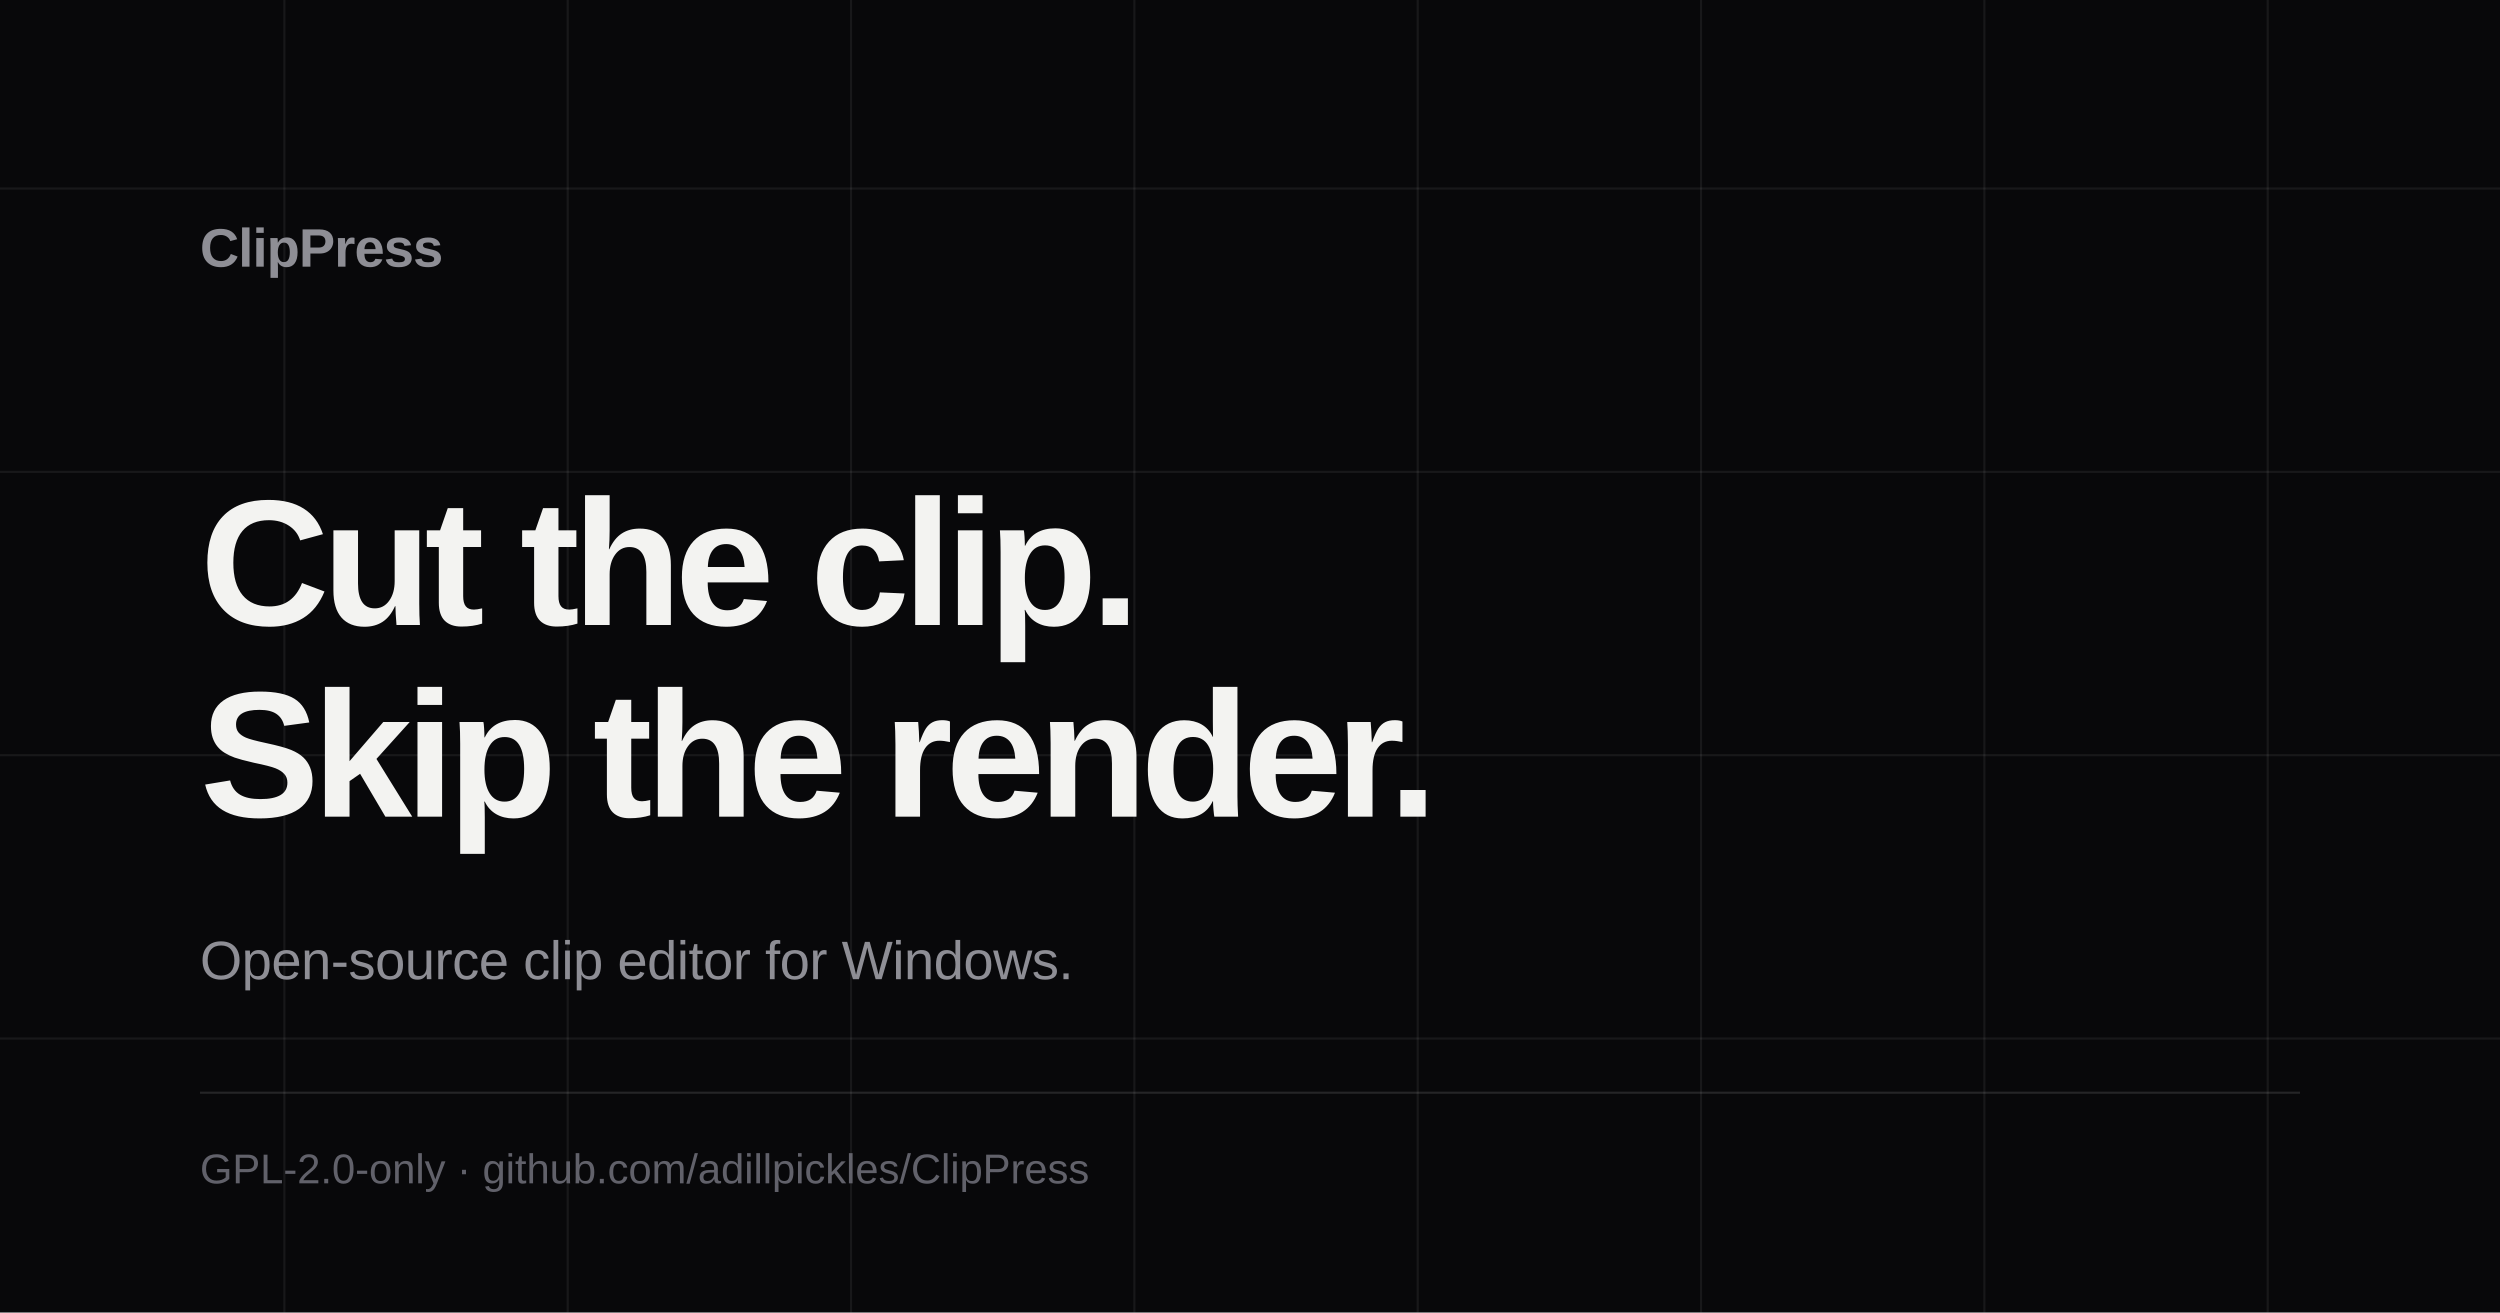
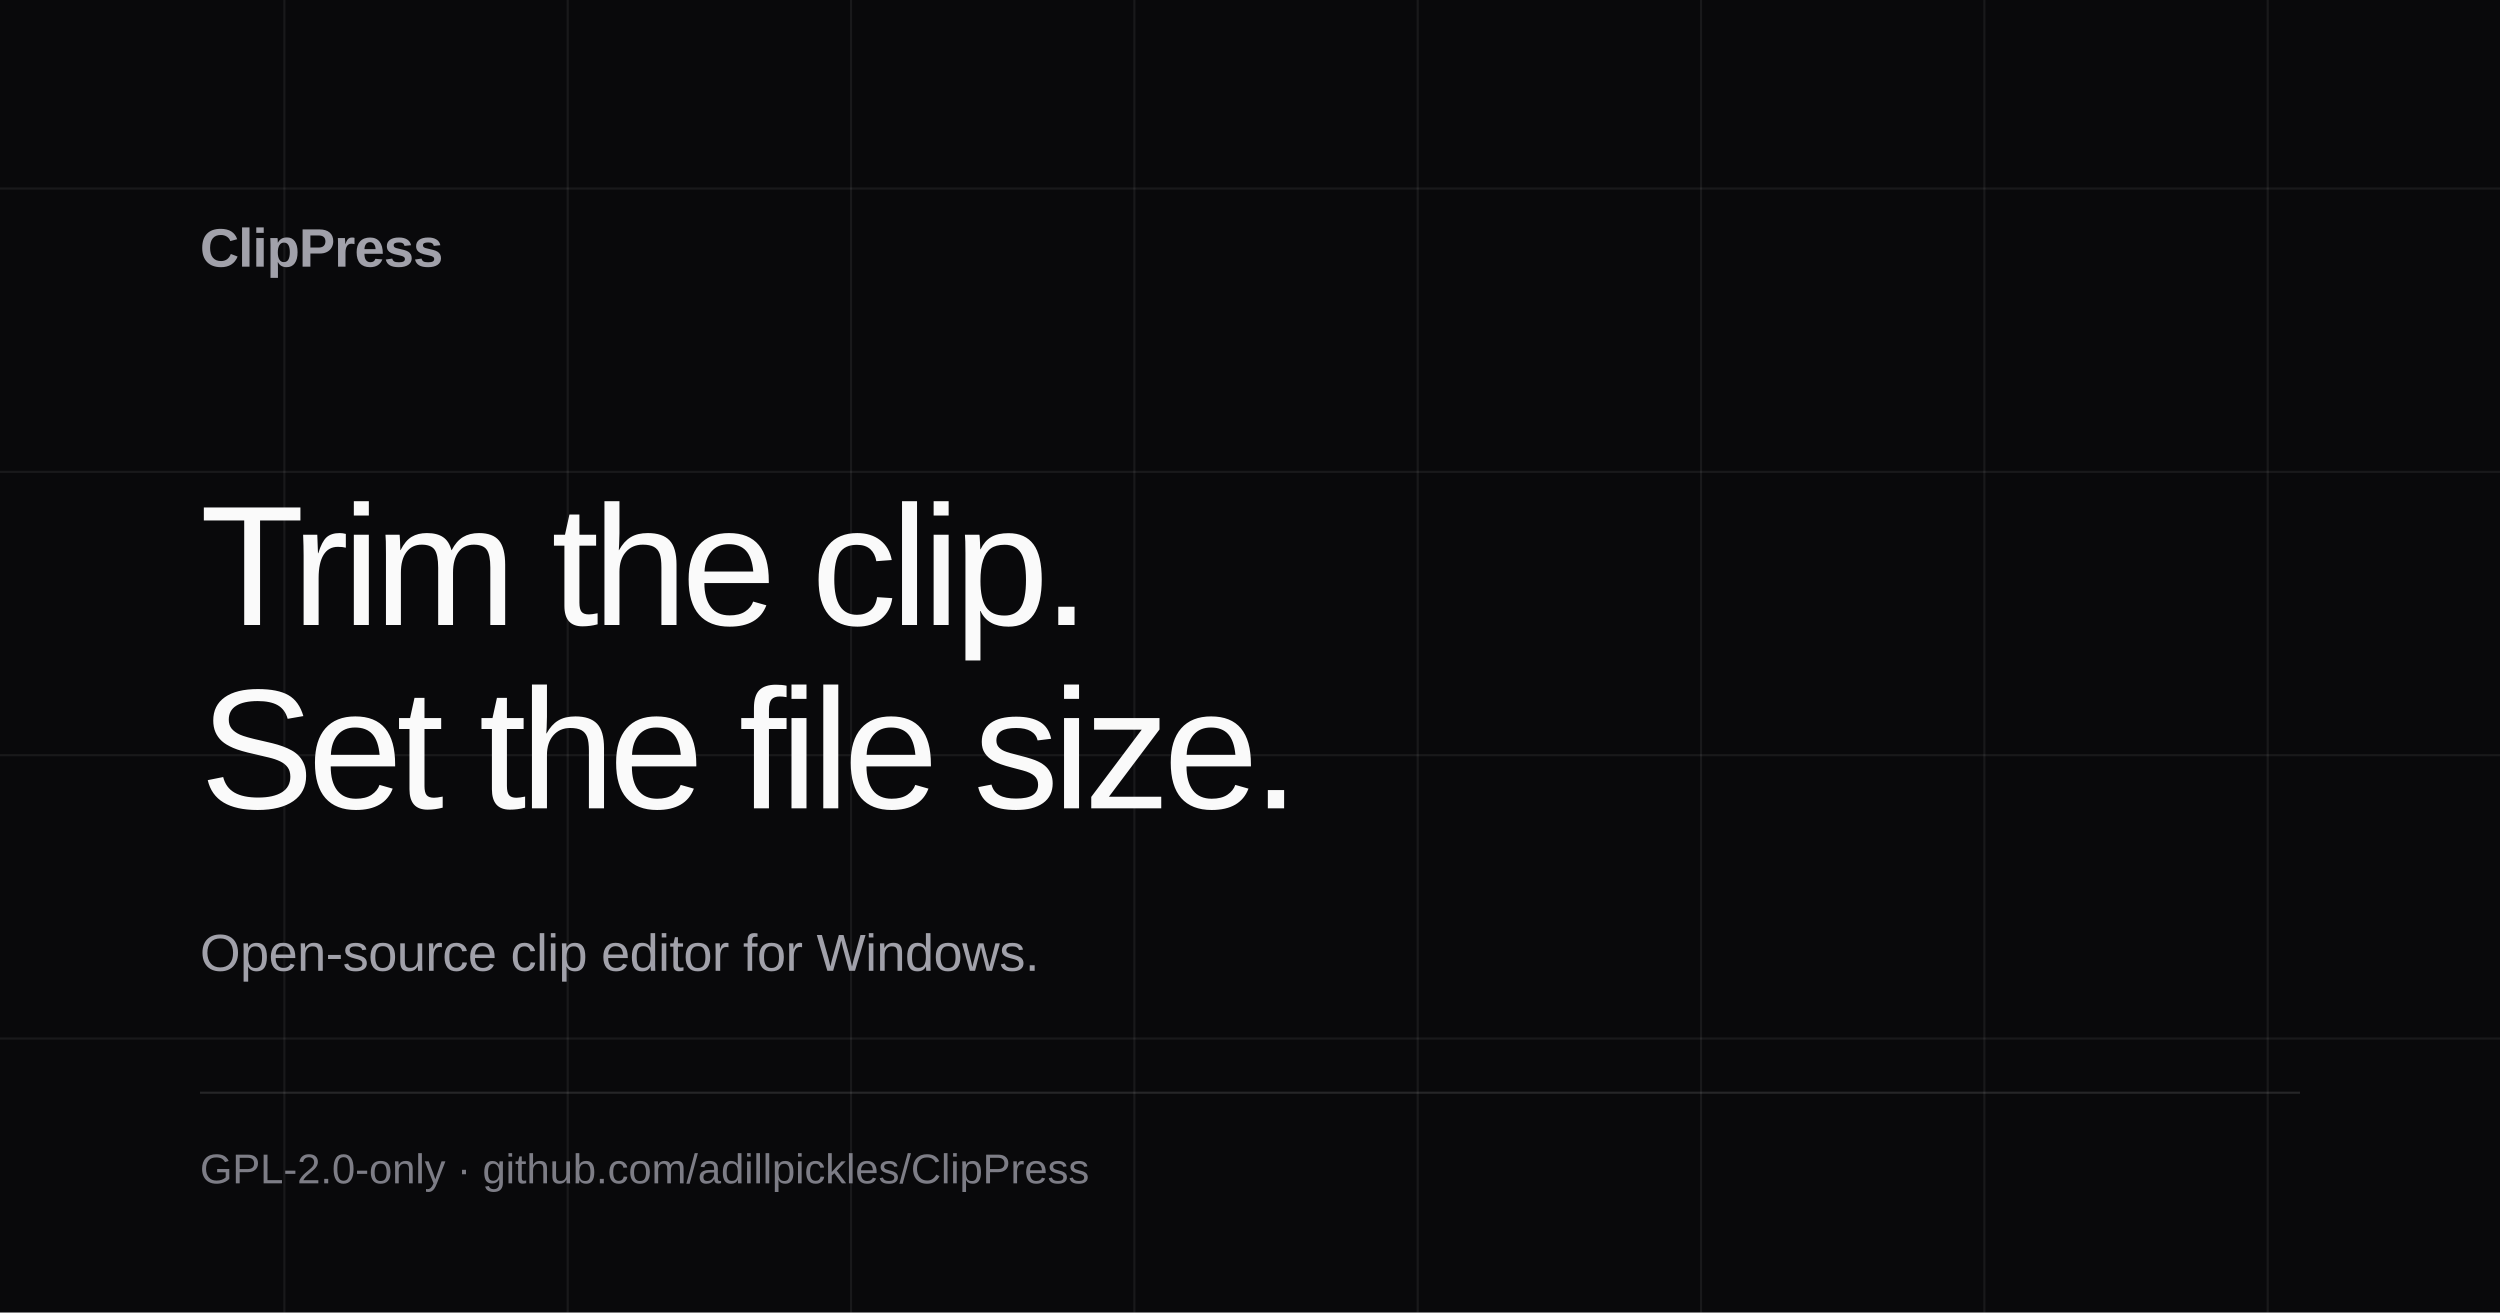
- <svg xmlns="http://www.w3.org/2000/svg" width="1200" height="630" viewBox="0 0 1200 630" role="img" aria-label="ClipPress — cut the clip, skip the render">
-   <rect width="1200" height="630" fill="#08080A" />
+ <svg xmlns="http://www.w3.org/2000/svg" width="1200" height="630" viewBox="0 0 1200 630" role="img" aria-label="ClipPress — trim the clip, set the file size">
+   <rect width="1200" height="630" fill="#09090B" />
  <g stroke="#FFFFFF" stroke-opacity="0.07" stroke-width="1">
    <path d="M136.5 0V630M272.5 0V630M408.5 0V630M544.5 0V630M680.5 0V630M816.5 0V630M952.5 0V630M1088.5 0V630" />
    <path d="M0 90.5H1200M0 226.5H1200M0 362.5H1200M0 498.5H1200" />
  </g>
-   <text x="96" y="128" font-family="Segoe UI, Helvetica Neue, Arial, sans-serif" font-size="26" font-weight="600" letter-spacing="-0.4" fill="#8E8E95">ClipPress</text>
-   <text x="96" y="300" font-family="Segoe UI, Helvetica Neue, Arial, sans-serif" font-size="86" font-weight="700" letter-spacing="-3.4" fill="#F3F3F1">Cut the clip.</text>
-   <text x="96" y="392" font-family="Segoe UI, Helvetica Neue, Arial, sans-serif" font-size="86" font-weight="700" letter-spacing="-3.4" fill="#F3F3F1">Skip the render.</text>
-   <text x="96" y="470" font-family="Segoe UI, Helvetica Neue, Arial, sans-serif" font-size="26" letter-spacing="-0.2" fill="#8E8E95">Open-source clip editor for Windows.</text>
+   <text x="96" y="128" font-family="Segoe UI, Helvetica Neue, Arial, sans-serif" font-size="26" font-weight="600" letter-spacing="-0.4" fill="#A1A1AA">ClipPress</text>
+   <text x="96" y="300" font-family="Segoe UI, Helvetica Neue, Arial, sans-serif" font-size="82" font-weight="500" letter-spacing="-3" fill="#FAFAFA">Trim the clip.</text>
+   <text x="96" y="388" font-family="Segoe UI, Helvetica Neue, Arial, sans-serif" font-size="82" font-weight="500" letter-spacing="-3" fill="#FAFAFA">Set the file size.</text>
+   <text x="96" y="466" font-family="Segoe UI, Helvetica Neue, Arial, sans-serif" font-size="25" letter-spacing="-0.2" fill="#A1A1AA">Open-source clip editor for Windows.</text>
  <rect x="96" y="524" width="1008" height="1" fill="#FFFFFF" fill-opacity="0.12" />
-   <text x="96" y="568" font-family="Segoe UI, Helvetica Neue, Arial, sans-serif" font-size="20" fill="#61616A">GPL-2.0-only · github.com/adillpickles/ClipPress</text>
+   <text x="96" y="568" font-family="Segoe UI, Helvetica Neue, Arial, sans-serif" font-size="20" fill="#7D7D86">GPL-2.0-only · github.com/adillpickles/ClipPress</text>
</svg>
